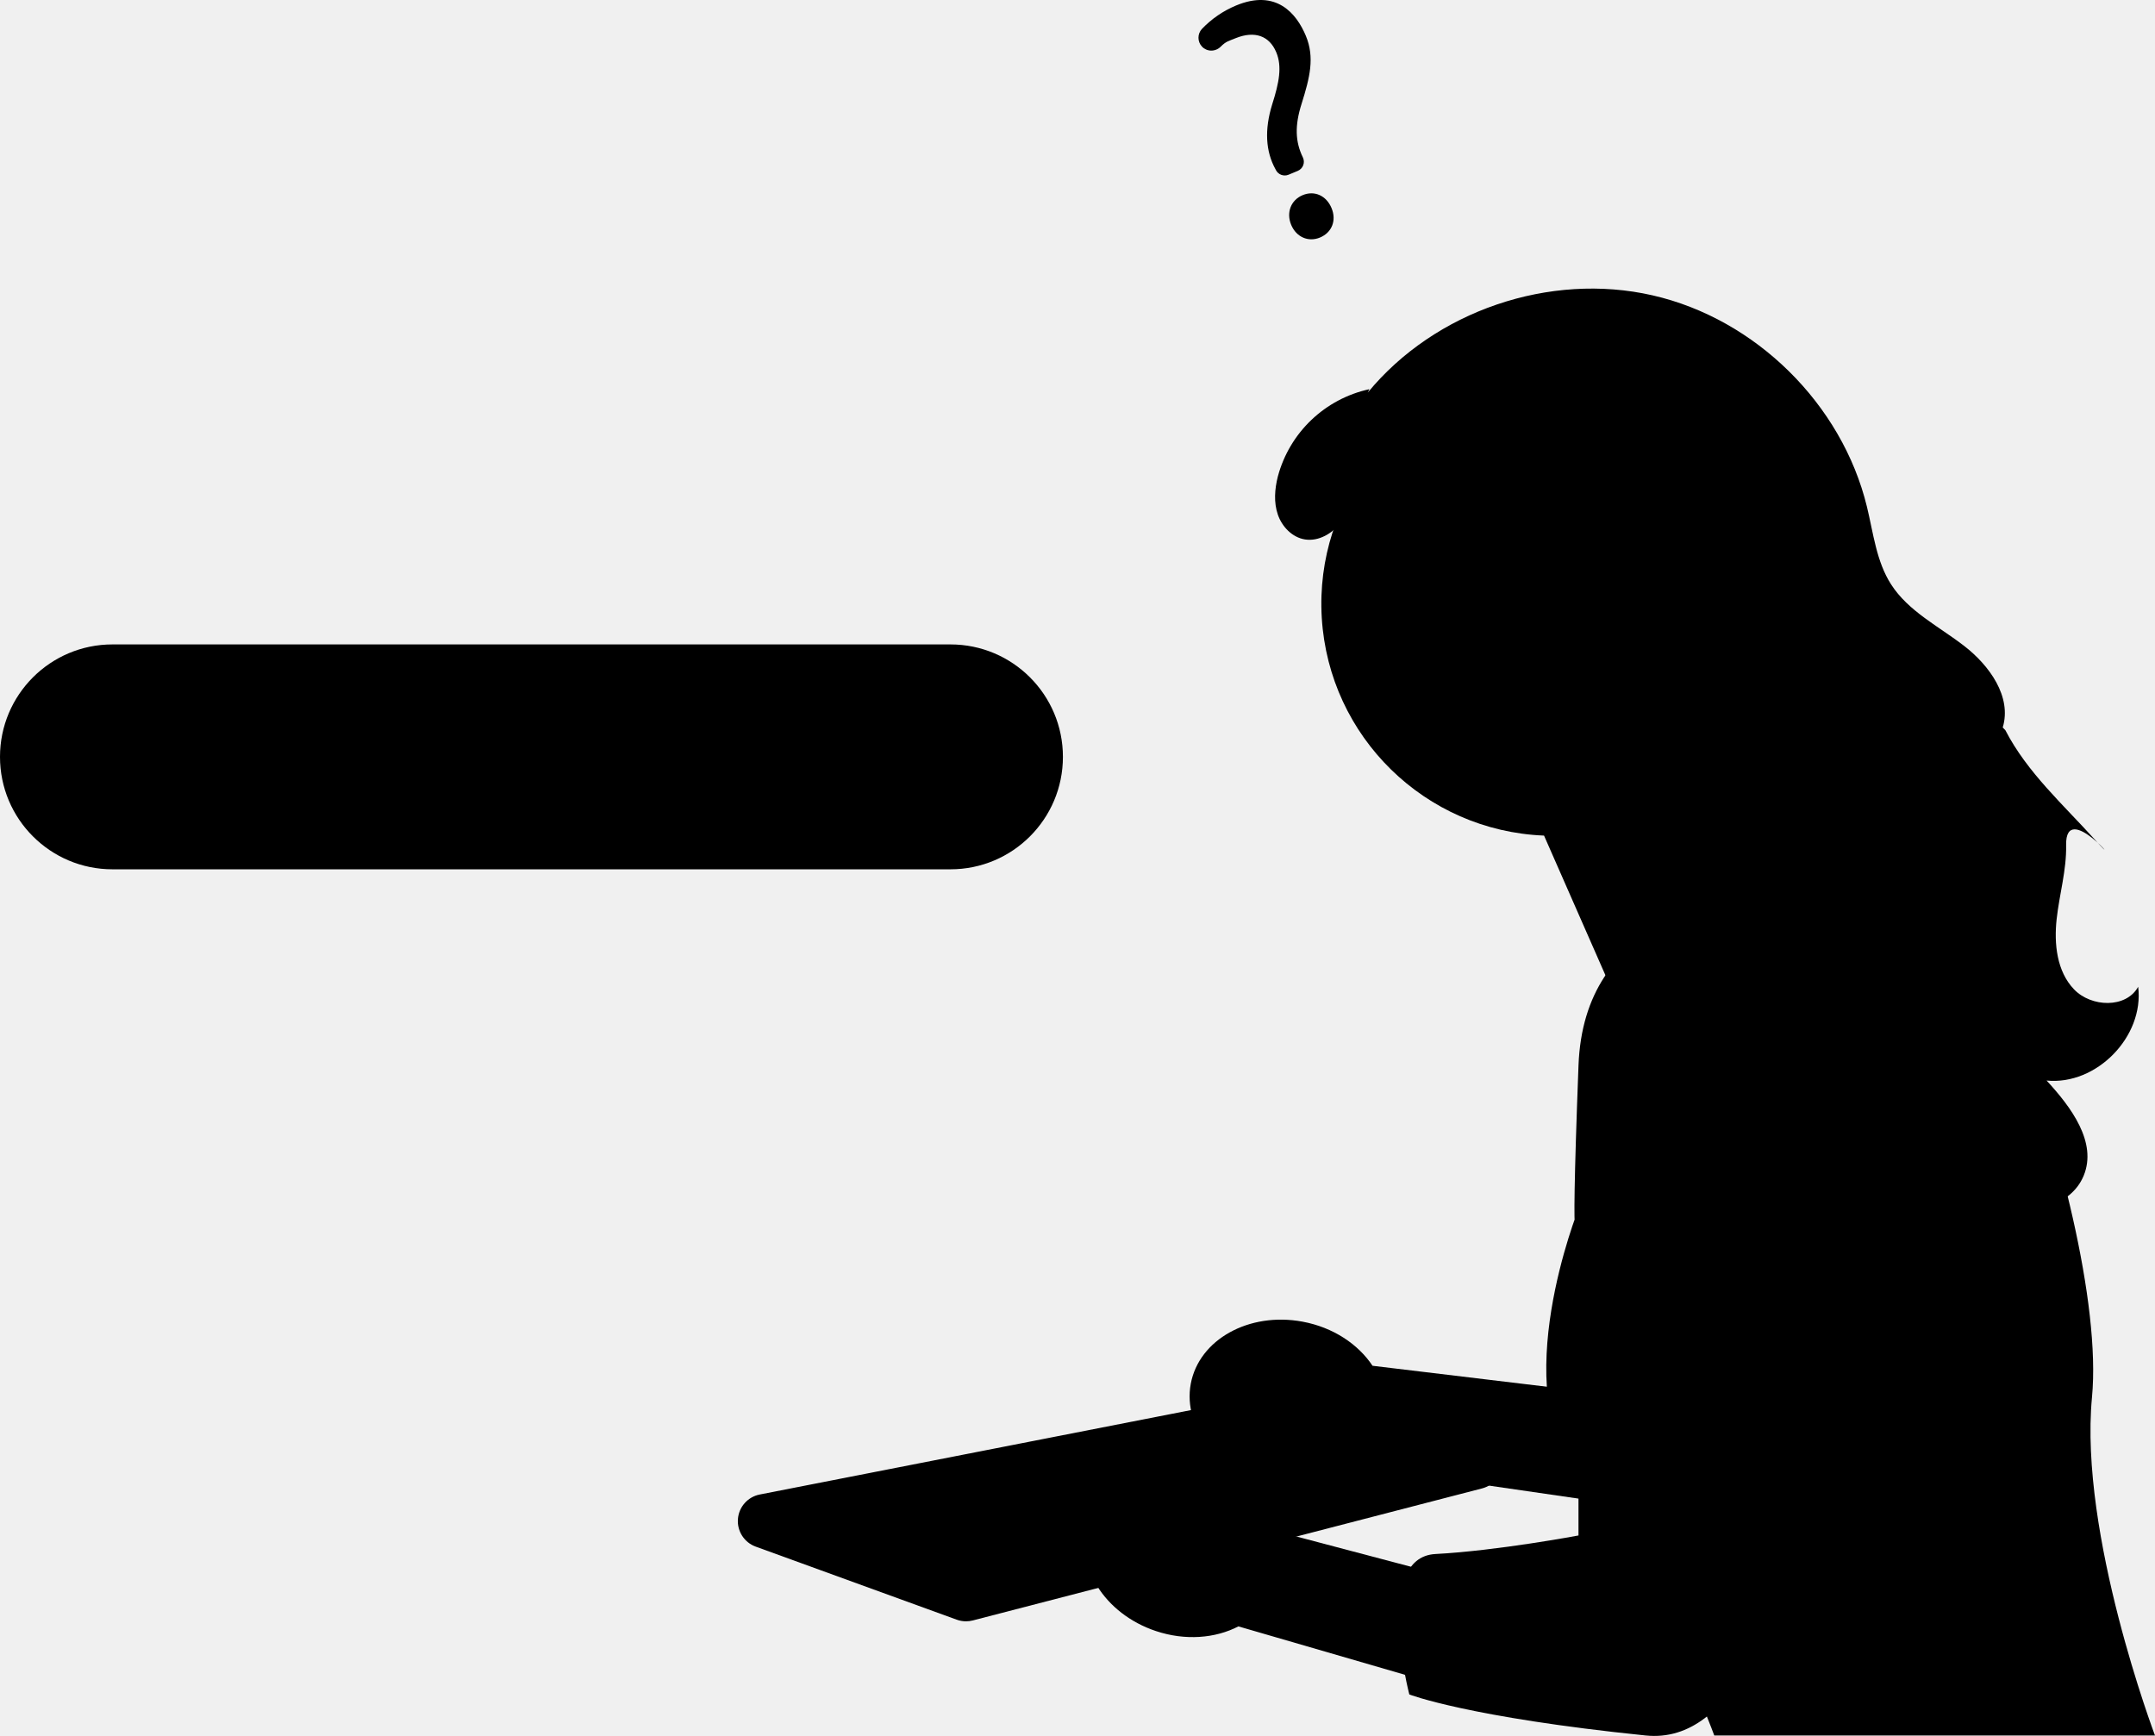
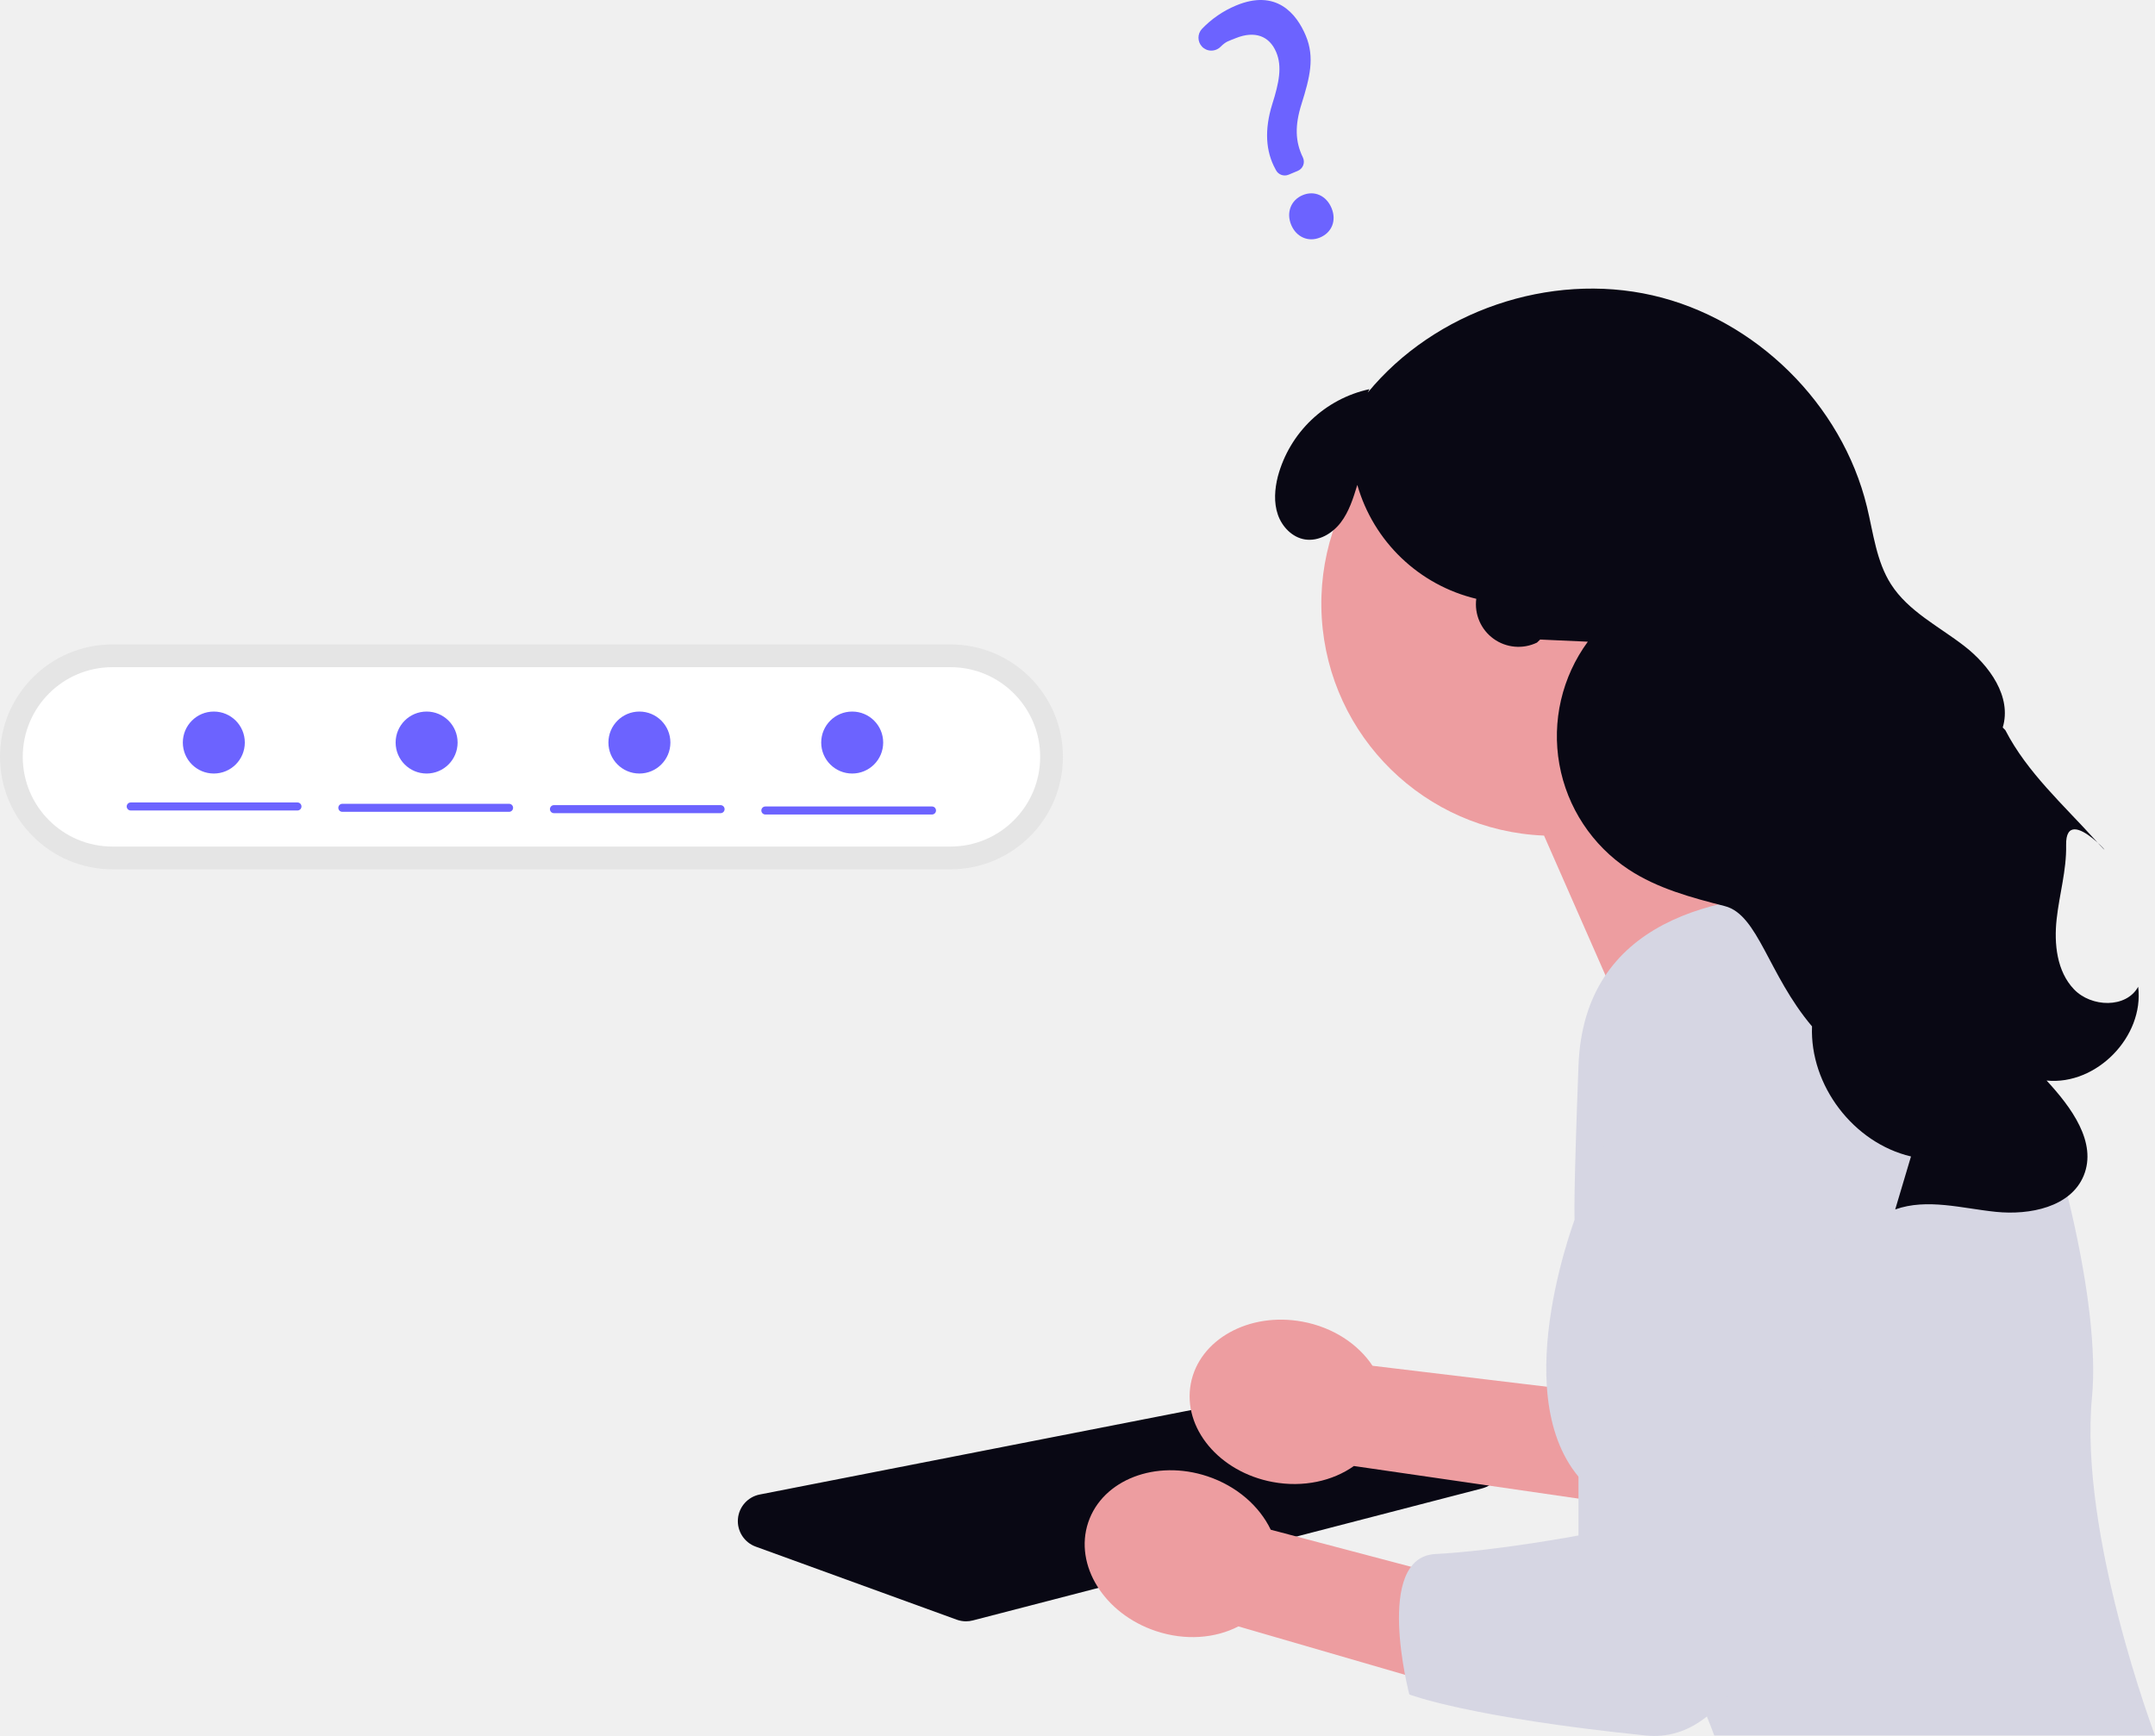
<svg xmlns="http://www.w3.org/2000/svg" width="800.314" height="644.708" viewBox="0 0 800.314 644.708" role="img" artist="Katerina Limpitsouni" source="https://undraw.co/">
  <g transform="translate(-376.703 -155.001)">
    <g transform="translate(376.703 394.331)">
-       <path d="M602.879,191.732a41.761,41.761,0,0,0,0,83.522H914.1a41.761,41.761,0,1,0,0-83.522Z" transform="translate(-561.118 -191.732)" fill="currentColor" />
-       <path d="M605.443,202.747a33.309,33.309,0,1,0,0,66.619H916.662a33.309,33.309,0,0,0,0-66.619Z" transform="translate(-563.682 -194.296)" fill="currentColor" />
-       <path d="M685.91,271.217H623.989a1.492,1.492,0,1,1,0-2.983H685.91a1.492,1.492,0,0,1,0,2.983Z" transform="translate(-575.405 -209.539)" fill="currentColor" />
-       <path d="M788.292,271.865H726.371a1.491,1.491,0,0,1,0-2.983h61.921a1.491,1.491,0,0,1,0,2.983Z" transform="translate(-599.236 -209.69)" fill="currentColor" />
-       <path d="M890.674,272.513H828.753a1.492,1.492,0,0,1,0-2.983h61.921a1.491,1.491,0,1,1,0,2.983Z" transform="translate(-623.067 -209.84)" fill="currentColor" />
-       <path d="M993.055,273.161H931.134a1.491,1.491,0,0,1,0-2.983h61.921a1.492,1.492,0,0,1,0,2.983Z" transform="translate(-646.898 -209.991)" fill="currentColor" />
-       <circle cx="11.509" cy="11.509" r="11.509" transform="translate(67.9 24.934)" fill="currentColor" />
-       <circle cx="11.509" cy="11.509" r="11.509" transform="translate(146.926 24.934)" fill="currentColor" />
-       <circle cx="11.509" cy="11.509" r="11.509" transform="translate(225.951 24.934)" fill="currentColor" />
-       <circle cx="11.509" cy="11.509" r="11.509" transform="translate(304.976 24.934)" fill="currentColor" />
+       <path d="M602.879,191.732a41.761,41.761,0,0,0,0,83.522H914.1a41.761,41.761,0,1,0,0-83.522Z" transform="translate(-561.118 -191.732)" fill="#e5e5e5" />
+       <path d="M605.443,202.747a33.309,33.309,0,1,0,0,66.619H916.662a33.309,33.309,0,0,0,0-66.619Z" transform="translate(-563.682 -194.296)" fill="#fff" />
+       <path d="M685.91,271.217H623.989a1.492,1.492,0,1,1,0-2.983H685.91a1.492,1.492,0,0,1,0,2.983Z" transform="translate(-575.405 -209.539)" fill="#6c63ff" />
+       <path d="M788.292,271.865H726.371a1.491,1.491,0,0,1,0-2.983h61.921a1.491,1.491,0,0,1,0,2.983Z" transform="translate(-599.236 -209.69)" fill="#6c63ff" />
+       <path d="M890.674,272.513H828.753a1.492,1.492,0,0,1,0-2.983h61.921a1.491,1.491,0,1,1,0,2.983Z" transform="translate(-623.067 -209.84)" fill="#6c63ff" />
+       <path d="M993.055,273.161H931.134a1.491,1.491,0,0,1,0-2.983h61.921a1.492,1.492,0,0,1,0,2.983Z" transform="translate(-646.898 -209.991)" fill="#6c63ff" />
+       <circle cx="11.509" cy="11.509" r="11.509" transform="translate(67.9 24.934)" fill="#6c63ff" />
+       <circle cx="11.509" cy="11.509" r="11.509" transform="translate(146.926 24.934)" fill="#6c63ff" />
+       <circle cx="11.509" cy="11.509" r="11.509" transform="translate(225.951 24.934)" fill="#6c63ff" />
+       <circle cx="11.509" cy="11.509" r="11.509" transform="translate(304.976 24.934)" fill="#6c63ff" />
    </g>
    <g transform="translate(650.718 262.182)">
-       <path d="M371.108,645.409a10.02,10.02,0,0,1-3.437-.608l-74.652-27.132a10.075,10.075,0,0,1,1.506-19.357L500.7,557.949a10.1,10.1,0,0,1,5.011.292L563.317,576.7a10.077,10.077,0,0,1-.546,19.351L373.64,645.087a10.05,10.05,0,0,1-2.532.323Z" transform="translate(-286.383 -150.45)" fill="currentColor" />
-       <path d="M492.22,518.082l108.275,13.012-19.74,38.069-95.461-13.856c-7.86,5.575-18.784,8.056-30.142,5.944-19.871-3.7-33.5-20.025-30.439-36.474S446.364,498,466.235,501.7C477.592,503.807,486.891,510.054,492.22,518.082Z" transform="translate(-256.506 -118.027)" fill="currentColor" />
-       <path d="M657.371,105.763a86.173,86.173,0,1,0-86.654,108.605l44.807,101.938,63.516-90.48s-23.808-17.772-40.181-40.642a86.079,86.079,0,0,0,18.512-79.421Z" transform="translate(-271.314 -11.219)" fill="currentColor" />
-       <path d="M769.908,342.528a76.523,76.523,0,0,0-70.29-47.753c-39.017-.376-88.681,9.827-90.728,63.75-3.39,89.283,0,53.346,0,53.346s-26.935,67.068,0,99.417S659.311,607.4,659.311,607.4H822.986s-28.256-74.676-23.4-125.623c3.294-34.583-12.416-96.553-29.677-139.245Z" transform="translate(-296.688 -70.035)" fill="currentColor" />
-       <path d="M830.162,261.161c-4.484,8.084-17.433,7.626-23.823.945s-7.457-16.867-6.454-26.056,3.71-18.226,3.524-27.467c-.356-17.636,22.646,11.185,10.831-1.912s-25.325-25.128-33.4-40.811l-.975-1c3.449-11.392-4.916-23.029-14.332-30.306S744.828,121.719,738.4,111.7c-5.47-8.521-6.575-19-8.969-28.843-9.275-38.121-41.338-69.742-79.583-78.488s-80.866,5.8-105.787,36.1l.6-1.256a45.1,45.1,0,0,0-34,32.428c-1.169,4.639-1.558,9.627,0,14.152s5.348,8.476,10.074,9.225c5.068.8,10.139-2.178,13.262-6.251s4.68-9.1,6.179-14.005a60.626,60.626,0,0,0,44.177,42.3,15.805,15.805,0,0,0,22.527,16.275l1.2-1.144,17.7.8A59.313,59.313,0,0,0,640.95,217.6c10.688,7.046,23.311,10.434,35.714,13.6s16.066,25.373,32.379,44.66c-.864,21.916,15.4,43.3,36.756,48.311l-5.862,19.676c11.877-4.224,24.88-.377,37.42.9s27.745-1.765,32.564-13.412c5.124-12.385-4.659-25.516-13.76-35.355,18.528,1.848,36.29-16.342,34.006-34.819Z" transform="translate(-310.117 -1.856)" fill="currentColor" />
-       <path d="M442.587,595.936l105.437,27.851-24.812,34.974-92.63-26.92c-8.555,4.435-19.718,5.384-30.674,1.721-19.17-6.409-30.41-24.466-25.106-40.331s25.145-23.527,44.318-17.118c10.956,3.663,19.3,11.136,23.47,19.824Z" transform="translate(-244.682 -134.996)" fill="currentColor" />
-       <path d="M687.82,439.676s-4.6,202.27-70.563,195.525-87.792-15.237-87.792-15.237-13.344-50.944,9.7-52.16,53.125-6.887,53.125-6.887v-146.7" transform="translate(-280.094 -97.839)" fill="currentColor" />
+       <path d="M371.108,645.409a10.02,10.02,0,0,1-3.437-.608l-74.652-27.132a10.075,10.075,0,0,1,1.506-19.357L500.7,557.949a10.1,10.1,0,0,1,5.011.292L563.317,576.7a10.077,10.077,0,0,1-.546,19.351L373.64,645.087a10.05,10.05,0,0,1-2.532.323Z" transform="translate(-286.383 -150.45)" fill="#090814" />
+       <path d="M492.22,518.082l108.275,13.012-19.74,38.069-95.461-13.856c-7.86,5.575-18.784,8.056-30.142,5.944-19.871-3.7-33.5-20.025-30.439-36.474S446.364,498,466.235,501.7C477.592,503.807,486.891,510.054,492.22,518.082Z" transform="translate(-256.506 -118.027)" fill="#ed9da0" />
+       <path d="M657.371,105.763a86.173,86.173,0,1,0-86.654,108.605l44.807,101.938,63.516-90.48s-23.808-17.772-40.181-40.642a86.079,86.079,0,0,0,18.512-79.421Z" transform="translate(-271.314 -11.219)" fill="#ed9da0" />
+       <path d="M769.908,342.528a76.523,76.523,0,0,0-70.29-47.753c-39.017-.376-88.681,9.827-90.728,63.75-3.39,89.283,0,53.346,0,53.346s-26.935,67.068,0,99.417S659.311,607.4,659.311,607.4H822.986s-28.256-74.676-23.4-125.623c3.294-34.583-12.416-96.553-29.677-139.245Z" transform="translate(-296.688 -70.035)" fill="#d6d6e3" />
+       <path d="M830.162,261.161c-4.484,8.084-17.433,7.626-23.823.945s-7.457-16.867-6.454-26.056,3.71-18.226,3.524-27.467c-.356-17.636,22.646,11.185,10.831-1.912s-25.325-25.128-33.4-40.811l-.975-1c3.449-11.392-4.916-23.029-14.332-30.306S744.828,121.719,738.4,111.7c-5.47-8.521-6.575-19-8.969-28.843-9.275-38.121-41.338-69.742-79.583-78.488s-80.866,5.8-105.787,36.1l.6-1.256a45.1,45.1,0,0,0-34,32.428c-1.169,4.639-1.558,9.627,0,14.152s5.348,8.476,10.074,9.225c5.068.8,10.139-2.178,13.262-6.251s4.68-9.1,6.179-14.005a60.626,60.626,0,0,0,44.177,42.3,15.805,15.805,0,0,0,22.527,16.275l1.2-1.144,17.7.8A59.313,59.313,0,0,0,640.95,217.6c10.688,7.046,23.311,10.434,35.714,13.6s16.066,25.373,32.379,44.66c-.864,21.916,15.4,43.3,36.756,48.311l-5.862,19.676c11.877-4.224,24.88-.377,37.42.9s27.745-1.765,32.564-13.412c5.124-12.385-4.659-25.516-13.76-35.355,18.528,1.848,36.29-16.342,34.006-34.819Z" transform="translate(-310.117 -1.856)" fill="#090814" />
+       <path d="M442.587,595.936l105.437,27.851-24.812,34.974-92.63-26.92c-8.555,4.435-19.718,5.384-30.674,1.721-19.17-6.409-30.41-24.466-25.106-40.331s25.145-23.527,44.318-17.118c10.956,3.663,19.3,11.136,23.47,19.824Z" transform="translate(-244.682 -134.996)" fill="#ed9da0" />
+       <path d="M687.82,439.676s-4.6,202.27-70.563,195.525-87.792-15.237-87.792-15.237-13.344-50.944,9.7-52.16,53.125-6.887,53.125-6.887v-146.7" transform="translate(-280.094 -97.839)" fill="#d6d6e3" />
    </g>
-     <path d="M287.66,221.286c-4.3,1.8-8.8-.172-10.68-4.684-1.913-4.58-.126-9.23,4.247-11.056s8.786.148,10.729,4.8C293.871,214.933,292.1,219.43,287.66,221.286Zm-8.246-24.756-3.423,1.429a3.692,3.692,0,0,1-4.69-1.72l-.169-.331c-3.683-6.642-4.1-14.714-1.247-23.98,2.647-8.312,3.747-14.158,1.536-19.454-2.557-6.123-8.016-8.041-14.979-5.263-2.7,1.128-3.56,1.11-5.685,3.218a4.879,4.879,0,0,1-3.532,1.435,4.716,4.716,0,0,1-3.375-1.48,4.817,4.817,0,0,1-.033-6.573,37.414,37.414,0,0,1,12.652-8.687c14.959-6.246,22.489,2.976,25.935,11.228,3.371,8.072,1.475,15.562-1.572,25.261-2.553,8.06-2.4,14.032.5,19.97a3.676,3.676,0,0,1-1.915,4.946Z" transform="translate(579.249 21.932)" fill="currentColor" />
+     <path d="M287.66,221.286c-4.3,1.8-8.8-.172-10.68-4.684-1.913-4.58-.126-9.23,4.247-11.056s8.786.148,10.729,4.8C293.871,214.933,292.1,219.43,287.66,221.286Zm-8.246-24.756-3.423,1.429a3.692,3.692,0,0,1-4.69-1.72l-.169-.331c-3.683-6.642-4.1-14.714-1.247-23.98,2.647-8.312,3.747-14.158,1.536-19.454-2.557-6.123-8.016-8.041-14.979-5.263-2.7,1.128-3.56,1.11-5.685,3.218a4.879,4.879,0,0,1-3.532,1.435,4.716,4.716,0,0,1-3.375-1.48,4.817,4.817,0,0,1-.033-6.573,37.414,37.414,0,0,1,12.652-8.687c14.959-6.246,22.489,2.976,25.935,11.228,3.371,8.072,1.475,15.562-1.572,25.261-2.553,8.06-2.4,14.032.5,19.97a3.676,3.676,0,0,1-1.915,4.946Z" transform="translate(579.249 21.932)" fill="#6c63ff" />
  </g>
</svg>
